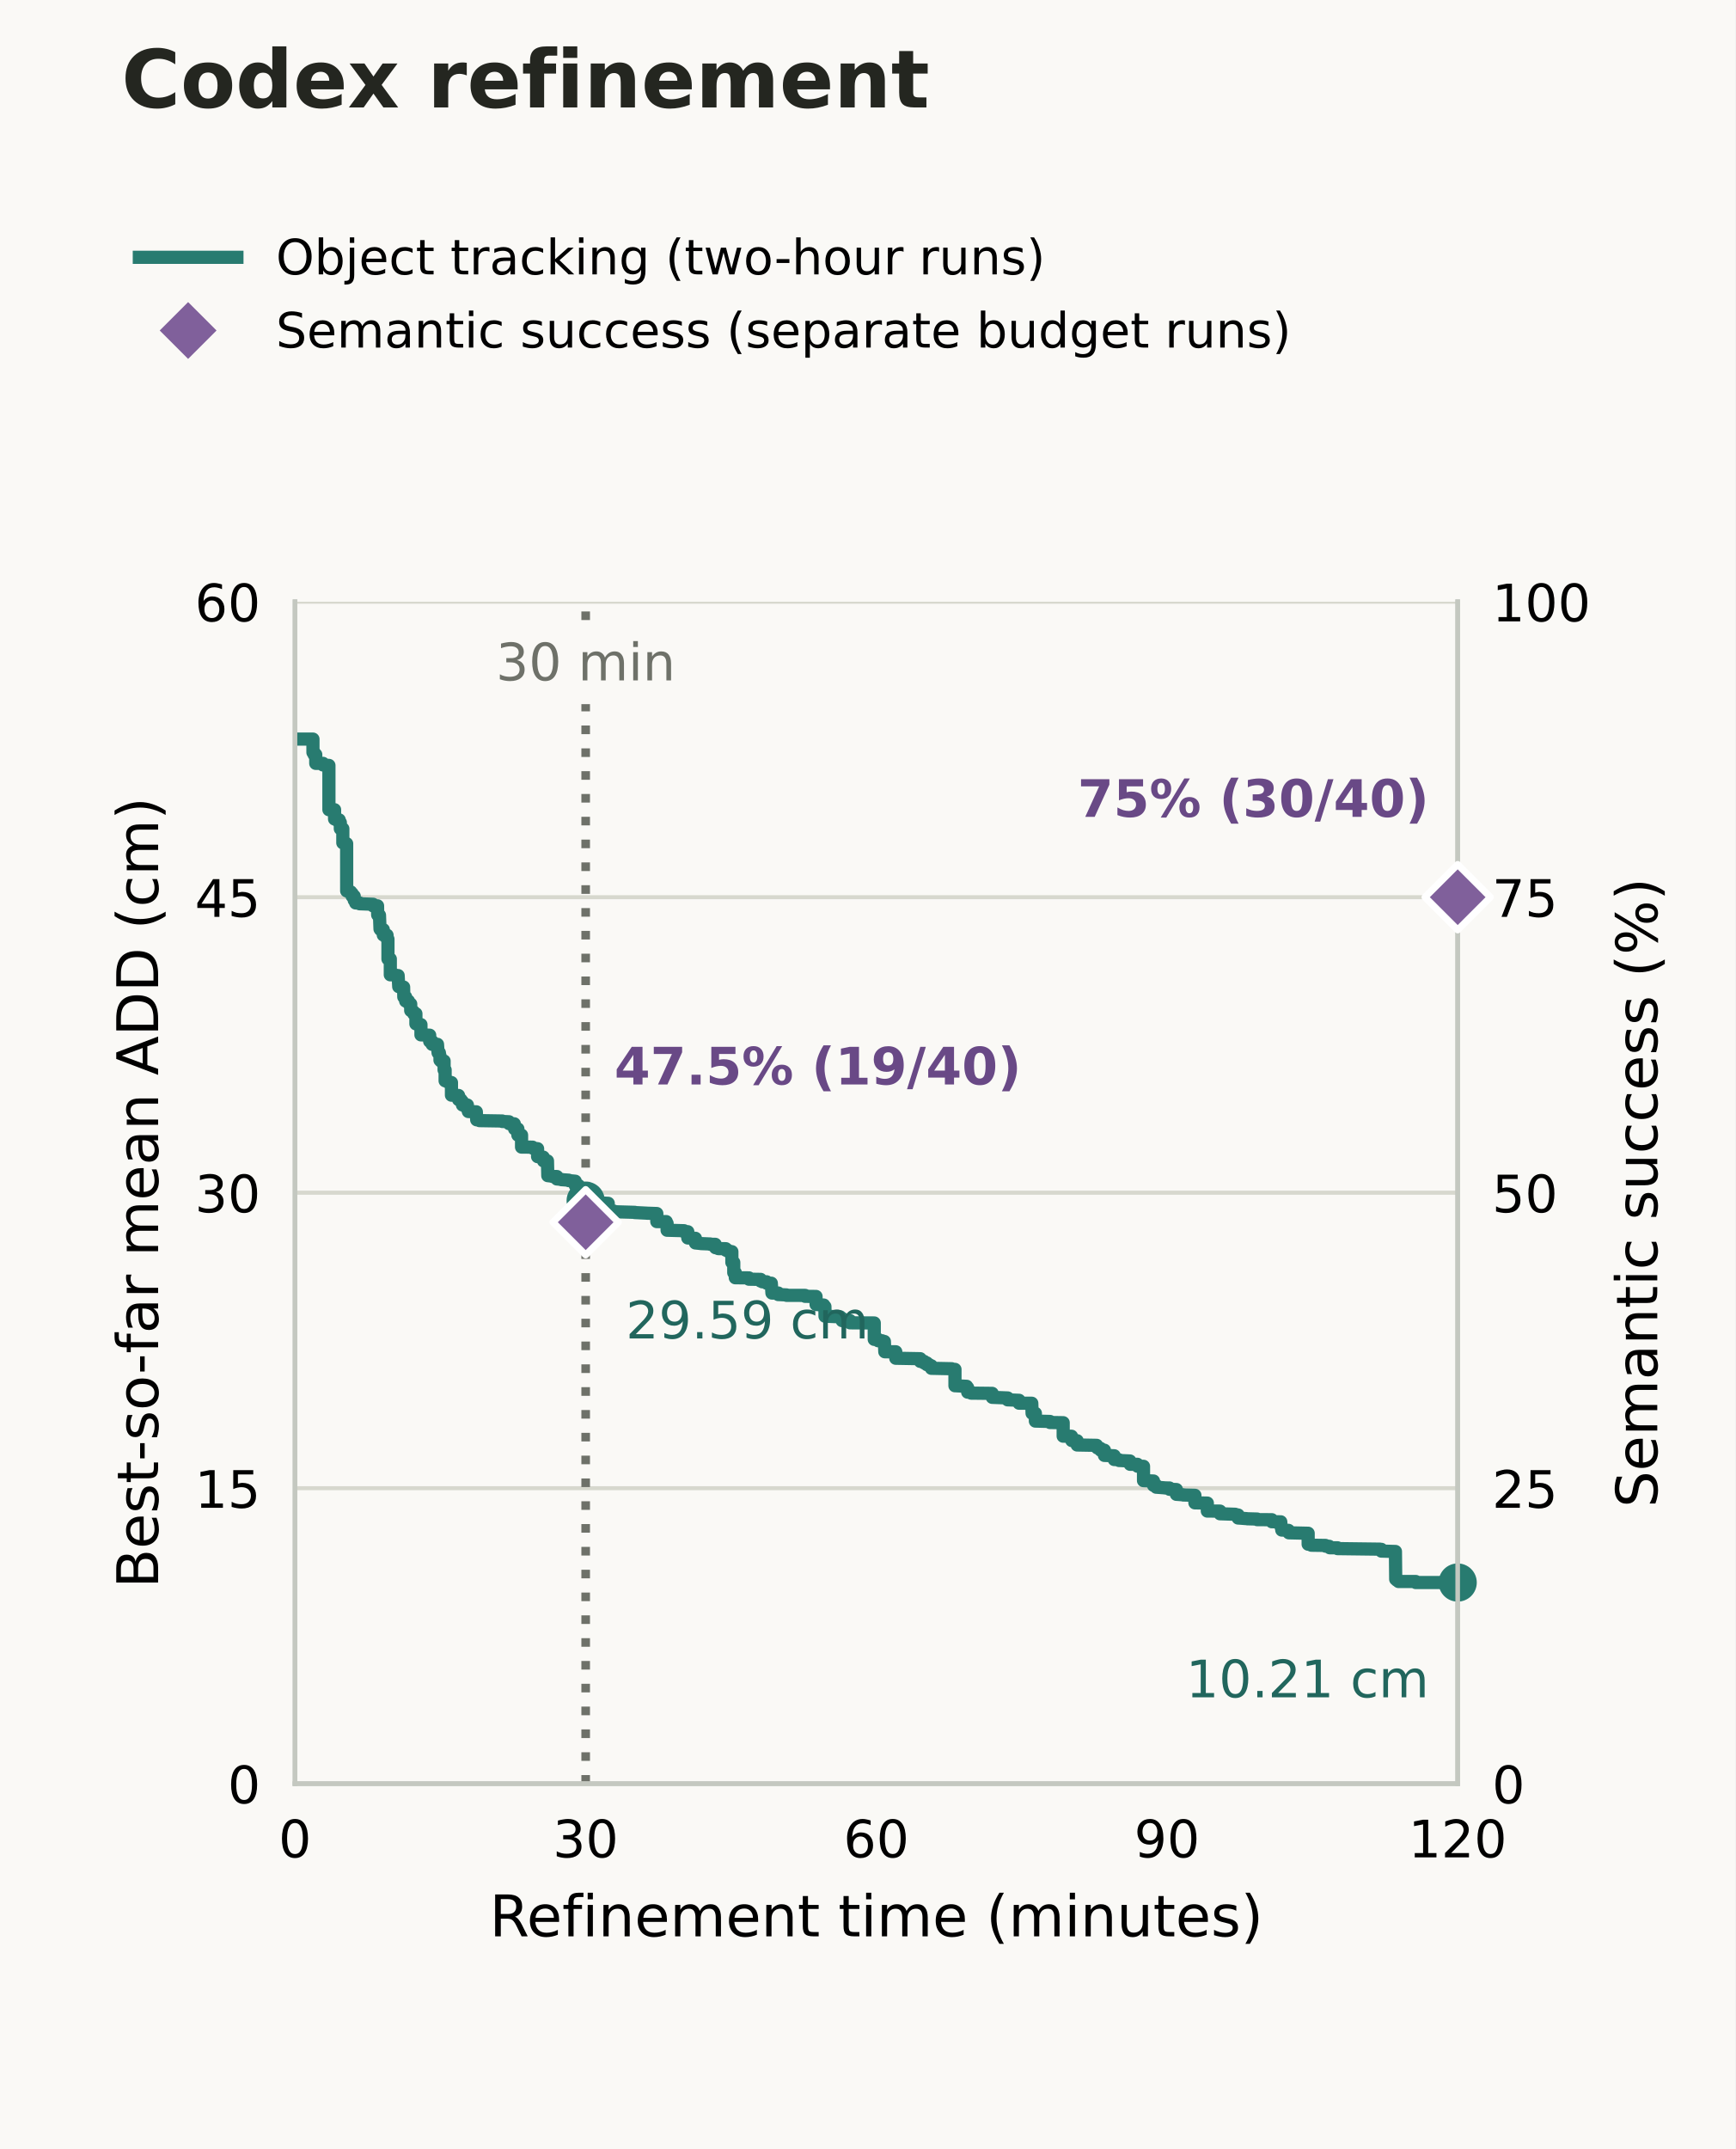
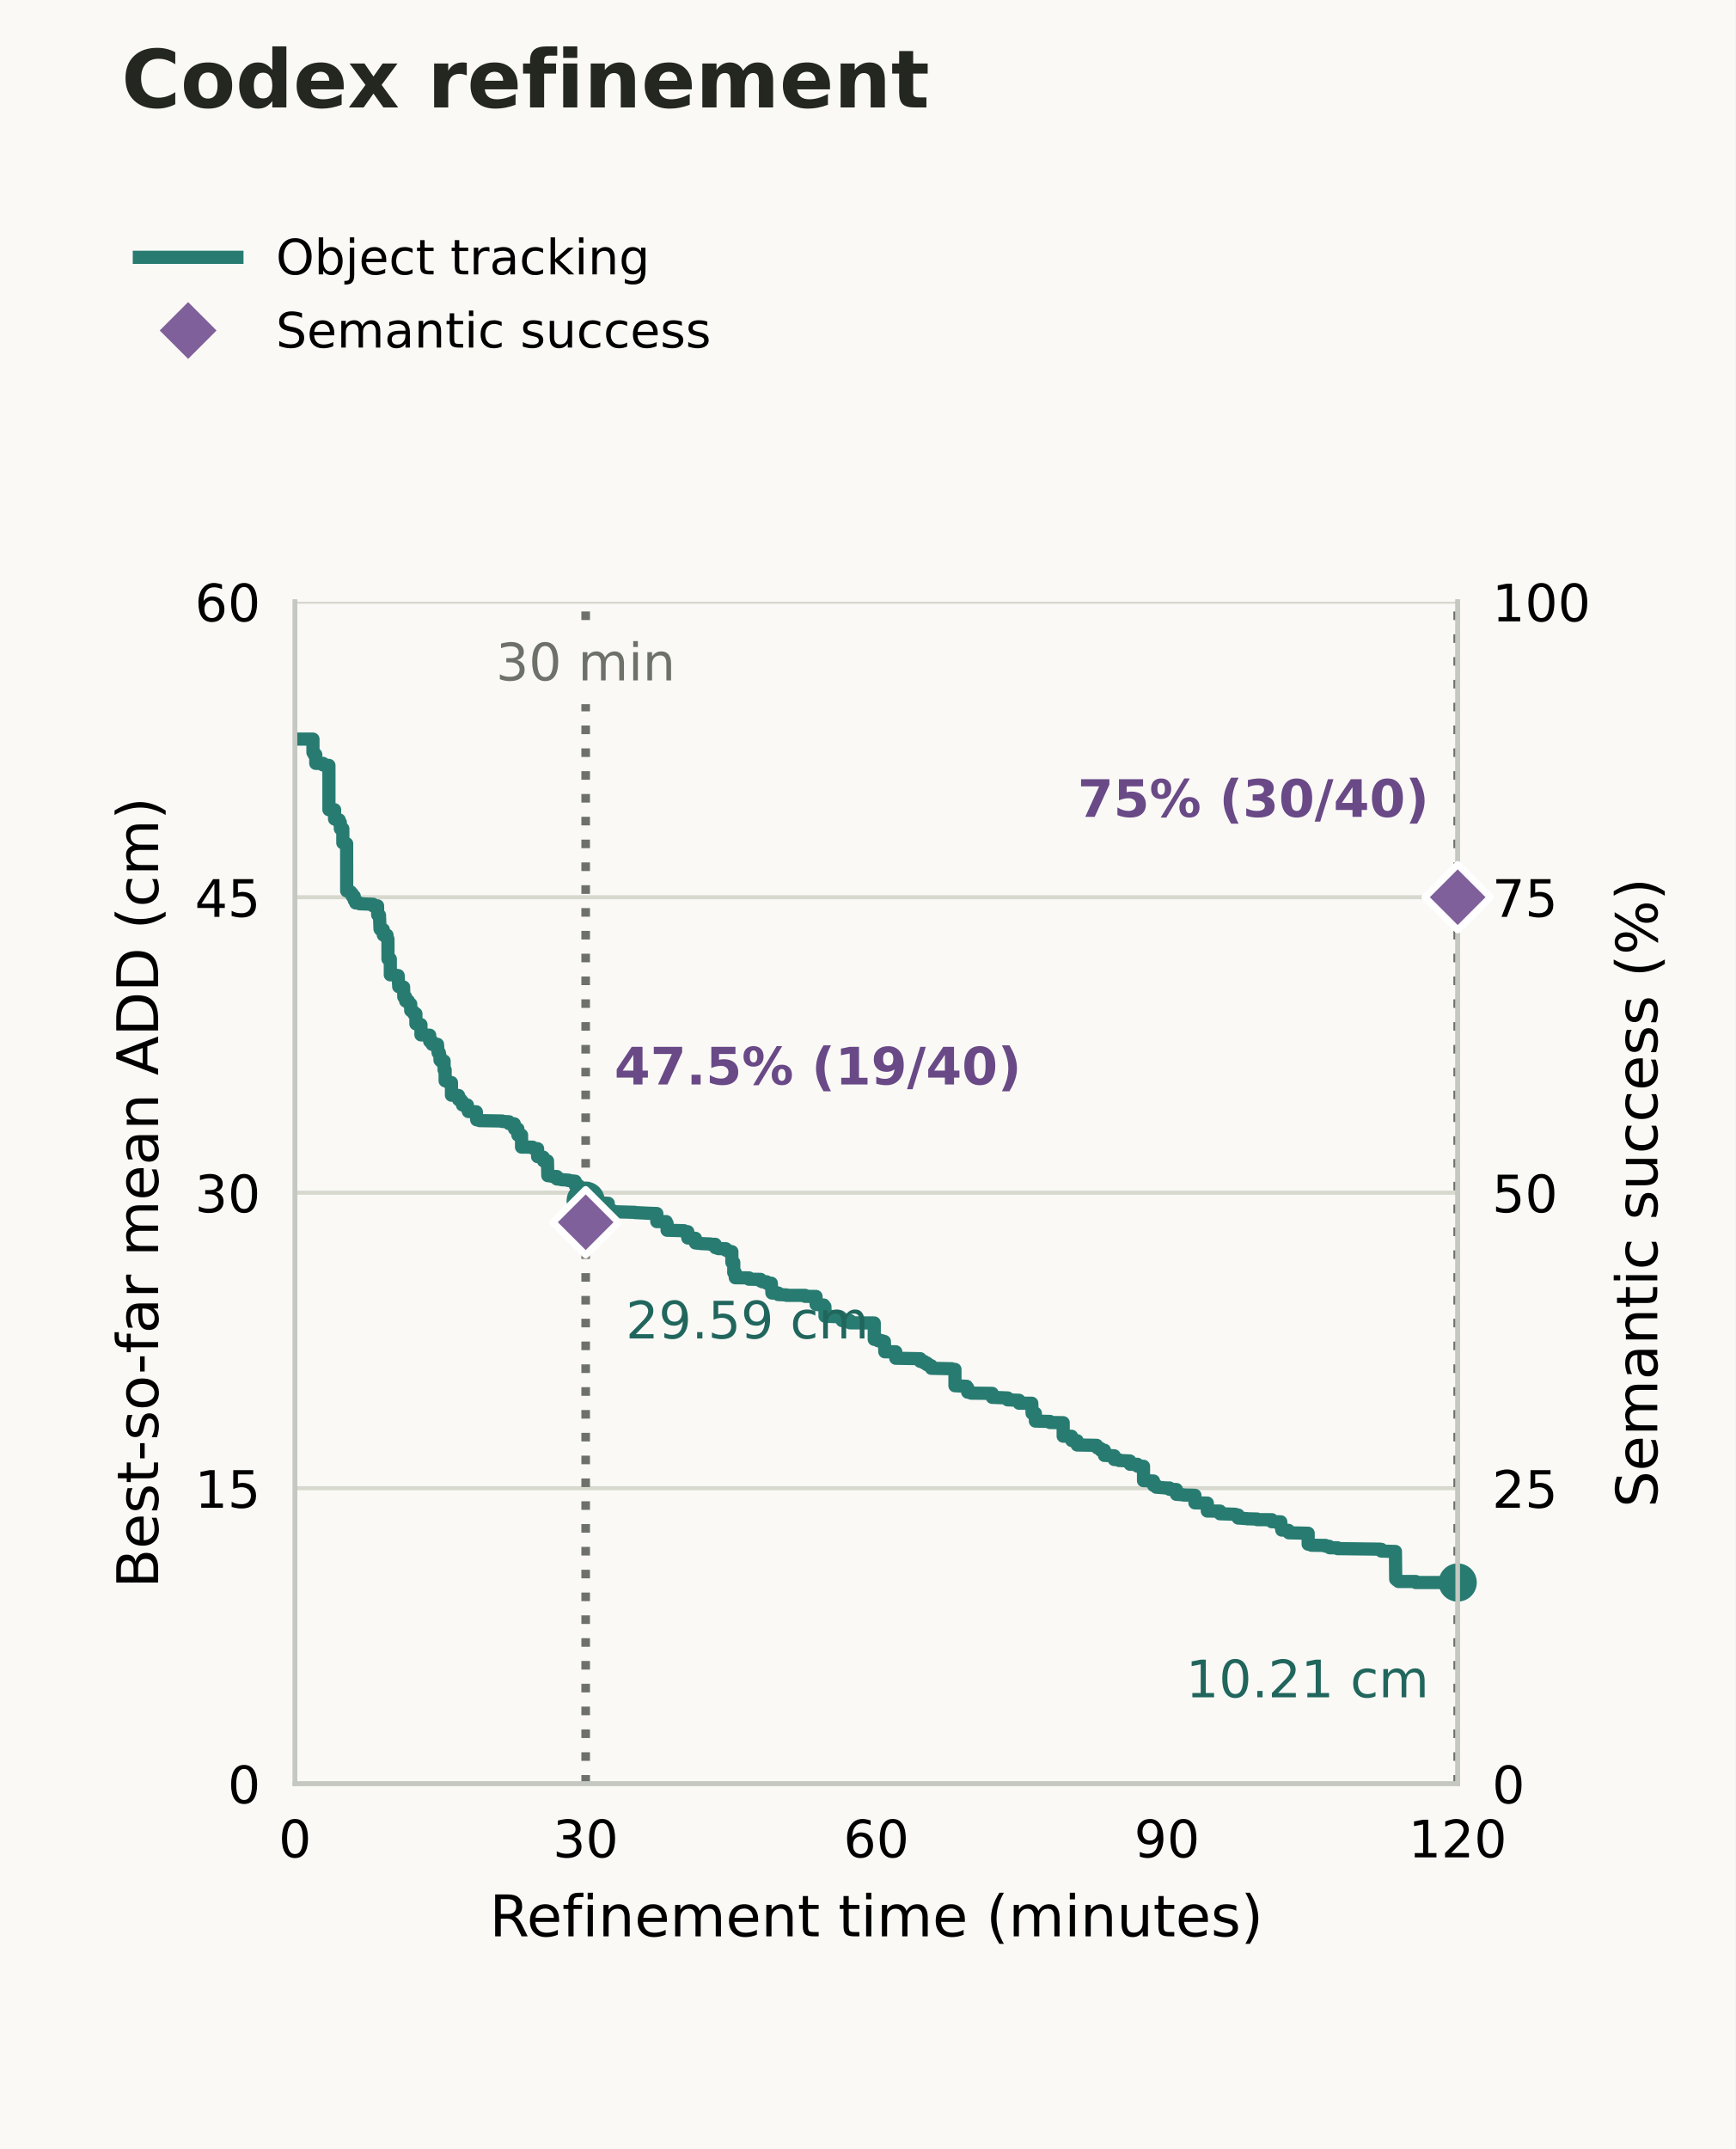
<svg xmlns="http://www.w3.org/2000/svg" xmlns:xlink="http://www.w3.org/1999/xlink" width="302.4pt" height="374.4pt" viewBox="0 0 302.4 374.4" version="1.1">
  <defs>
    <style type="text/css">*{stroke-linejoin: round; stroke-linecap: butt}</style>
  </defs>
  <g id="figure_1">
    <g id="patch_1">
      <path d="M 0 374.4  L 302.4 374.4  L 302.4 0  L 0 0  z " style="fill: #faf9f6" />
    </g>
    <g id="axes_1">
      <g id="patch_2">
        <path d="M 51.408 310.752  L 254.016 310.752  L 254.016 104.832  L 51.408 104.832  z " style="fill: #faf9f6" />
      </g>
      <g id="matplotlib.axis_1">
        <g id="xtick_1">
          <g id="line2d_1" />
          <g id="text_1">
            <text style="font-size: 9px; font-family: 'DejaVu Sans'; text-anchor: middle" x="51.408" y="323.59" transform="rotate(-0 51.408 323.5899)">0</text>
          </g>
        </g>
        <g id="xtick_2">
          <g id="line2d_2" />
          <g id="text_2">
            <text style="font-size: 9px; font-family: 'DejaVu Sans'; text-anchor: middle" x="102.06" y="323.59" transform="rotate(-0 102.06 323.5899)">30</text>
          </g>
        </g>
        <g id="xtick_3">
          <g id="line2d_3" />
          <g id="text_3">
            <text style="font-size: 9px; font-family: 'DejaVu Sans'; text-anchor: middle" x="152.712" y="323.59" transform="rotate(-0 152.712 323.5899)">60</text>
          </g>
        </g>
        <g id="xtick_4">
          <g id="line2d_4" />
          <g id="text_4">
            <text style="font-size: 9px; font-family: 'DejaVu Sans'; text-anchor: middle" x="203.364" y="323.59" transform="rotate(-0 203.364 323.5899)">90</text>
          </g>
        </g>
        <g id="xtick_5">
          <g id="line2d_5" />
          <g id="text_5">
            <text style="font-size: 9px; font-family: 'DejaVu Sans'; text-anchor: middle" x="254.016" y="323.59" transform="rotate(-0 254.016 323.5899)">120</text>
          </g>
        </g>
        <g id="text_6">
          <text style="font-size: 10px; font-family: 'DejaVu Sans'; text-anchor: middle" x="152.712" y="337.35" transform="rotate(-0 152.712 337.3504)">Refinement time (minutes)</text>
        </g>
      </g>
      <g id="matplotlib.axis_2">
        <g id="ytick_1">
          <g id="line2d_6">
            <path d="M 51.408 310.752  L 254.016 310.752  " clip-path="url(#p009a36ee33)" style="fill: none; stroke: #d7d8ce; stroke-width: 0.7; stroke-linecap: square" />
          </g>
          <g id="line2d_7" />
          <g id="text_7">
            <text style="font-size: 9px; font-family: 'DejaVu Sans'; text-anchor: end" x="45.408" y="314.171" transform="rotate(-0 45.408 314.1709)">0</text>
          </g>
        </g>
        <g id="ytick_2">
          <g id="line2d_8">
            <path d="M 51.408 259.272  L 254.016 259.272  " clip-path="url(#p009a36ee33)" style="fill: none; stroke: #d7d8ce; stroke-width: 0.7; stroke-linecap: square" />
          </g>
          <g id="line2d_9" />
          <g id="text_8">
            <text style="font-size: 9px; font-family: 'DejaVu Sans'; text-anchor: end" x="45.408" y="262.691" transform="rotate(-0 45.408 262.6909)">15</text>
          </g>
        </g>
        <g id="ytick_3">
          <g id="line2d_10">
            <path d="M 51.408 207.792  L 254.016 207.792  " clip-path="url(#p009a36ee33)" style="fill: none; stroke: #d7d8ce; stroke-width: 0.7; stroke-linecap: square" />
          </g>
          <g id="line2d_11" />
          <g id="text_9">
            <text style="font-size: 9px; font-family: 'DejaVu Sans'; text-anchor: end" x="45.408" y="211.211" transform="rotate(-0 45.408 211.2109)">30</text>
          </g>
        </g>
        <g id="ytick_4">
          <g id="line2d_12">
            <path d="M 51.408 156.312  L 254.016 156.312  " clip-path="url(#p009a36ee33)" style="fill: none; stroke: #d7d8ce; stroke-width: 0.7; stroke-linecap: square" />
          </g>
          <g id="line2d_13" />
          <g id="text_10">
            <text style="font-size: 9px; font-family: 'DejaVu Sans'; text-anchor: end" x="45.408" y="159.731" transform="rotate(-0 45.408 159.7309)">45</text>
          </g>
        </g>
        <g id="ytick_5">
          <g id="line2d_14">
            <path d="M 51.408 104.832  L 254.016 104.832  " clip-path="url(#p009a36ee33)" style="fill: none; stroke: #d7d8ce; stroke-width: 0.7; stroke-linecap: square" />
          </g>
          <g id="line2d_15" />
          <g id="text_11">
            <text style="font-size: 9px; font-family: 'DejaVu Sans'; text-anchor: end" x="45.408" y="108.251" transform="rotate(-0 45.408 108.2509)">60</text>
          </g>
        </g>
        <g id="text_12">
          <text style="font-size: 10px; font-family: 'DejaVu Sans'; text-anchor: middle" x="27.553" y="207.792" transform="rotate(-90 27.55316 207.792)">Best-so-far mean ADD (cm)</text>
        </g>
      </g>
      <g id="line2d_16">
        <path d="M 102.06 310.752  L 102.06 104.832  " clip-path="url(#p009a36ee33)" style="fill: none; stroke-dasharray: 1.5,2.475; stroke-dashoffset: 0; stroke: #6e7169; stroke-width: 1.5" />
      </g>
+       <g id="line2d_17">
+         <path d="M 254.016 310.752  L 254.016 104.832  " clip-path="url(#p009a36ee33)" style="fill: none; stroke-dasharray: 1.5,2.475; stroke-dashoffset: 0; stroke: #6e7169; stroke-width: 1.5" />
+       </g>
      <g id="patch_3">
        <path d="M 51.408 310.752  L 51.408 104.832  " style="fill: none; stroke: #c4c8c0; stroke-width: 0.8; stroke-linejoin: miter; stroke-linecap: square" />
      </g>
      <g id="patch_4">
        <path d="M 254.016 310.752  L 254.016 104.832  " style="fill: none; stroke: #c4c8c0; stroke-width: 0.8; stroke-linejoin: miter; stroke-linecap: square" />
      </g>
      <g id="patch_5">
        <path d="M 51.408 310.752  L 254.016 310.752  " style="fill: none; stroke: #c4c8c0; stroke-width: 0.8; stroke-linejoin: miter; stroke-linecap: square" />
      </g>
-       <g id="line2d_17">
+       <g id="line2d_18">
        <path d="M 51.408 128.766  L 54.534 128.766  L 54.534 131.091  L 54.74 131.091  L 54.74 131.469  L 55.024 131.469  L 55.024 132.994  L 55.103 132.994  L 56.291 132.994  L 56.291 133.272  L 56.307 133.272  L 57.317 133.349  L 57.317 141.069  L 58.302 141.069  L 58.302 142.687  L 58.62 142.752  L 58.62 142.838  L 58.682 142.838  L 59.107 142.838  L 59.107 143.307  L 59.307 143.307  L 59.307 144.384  L 59.32 144.384  L 59.741 144.384  L 59.741 146.844  L 60.196 146.844  L 60.196 146.968  L 60.407 146.982  L 60.414 155.217  L 60.445 155.217  L 60.766 155.217  L 60.766 155.381  L 61.117 155.381  L 61.117 155.669  L 61.365 155.669  L 61.365 156.132  L 61.424 156.132  L 61.727 156.132  L 61.727 156.828  L 61.739 156.828  L 61.919 156.828  L 61.98 157.311  L 62.67 157.314  L 62.67 157.455  L 65.004 157.54  L 65.004 157.816  L 65.792 157.816  L 65.814 159.394  L 65.831 159.394  L 66.129 159.455  L 66.22 161.848  L 66.296 161.848  L 66.296 161.96  L 66.403 161.96  L 66.796 161.96  L 66.796 162.897  L 67.444 162.926  L 67.476 163.625  L 67.493 163.625  L 67.605 163.625  L 67.605 167.074  L 68.015 167.074  L 68.015 169.83  L 68.088 169.83  L 68.791 169.83  L 68.791 169.964  L 68.898 169.964  L 69.382 169.964  L 69.482 171.893  L 70.335 171.967  L 70.366 173.687  L 70.688 173.687  L 70.688 174.4  L 70.795 174.4  L 71.176 174.4  L 71.193 174.777  L 71.266 174.777  L 71.419 174.884  L 71.419 174.916  L 71.57 174.916  L 71.57 176.059  L 71.811 176.059  L 71.811 176.209  L 71.883 176.209  L 72.013 176.209  L 72.087 176.607  L 72.091 176.607  L 72.475 176.607  L 72.475 178.378  L 73.148 178.427  L 73.148 178.508  L 73.259 178.508  L 73.355 178.508  L 73.355 180.296  L 73.428 180.296  L 74.877 180.351  L 74.877 181.423  L 75.301 181.426  L 75.301 181.946  L 75.397 181.946  L 76.238 181.947  L 76.337 183.403  L 76.56 183.403  L 76.638 183.937  L 76.666 183.937  L 76.673 183.937  L 76.673 184.706  L 76.804 184.706  L 76.804 184.847  L 76.889 184.847  L 77.387 184.847  L 77.387 186.4  L 77.413 186.4  L 77.567 186.4  L 77.567 188.296  L 77.6 188.296  L 77.983 188.296  L 77.983 188.484  L 78.306 188.484  L 78.306 188.604  L 78.415 188.604  L 78.671 188.604  L 78.671 190.803  L 78.767 190.803  L 79.907 190.854  L 79.907 191.576  L 80.012 191.576  L 80.324 191.586  L 80.324 191.919  L 80.415 191.919  L 80.588 191.919  L 80.588 192.51  L 80.623 192.51  L 81.449 192.517  L 81.472 193.261  L 81.515 193.261  L 81.618 193.261  L 81.618 193.65  L 83.007 193.704  L 83.07 195.097  L 83.117 195.097  L 83.566 195.182  L 83.566 195.236  L 87.521 195.301  L 87.521 195.383  L 87.613 195.383  L 88.698 195.433  L 88.723 195.762  L 88.77 195.762  L 89.622 195.793  L 89.668 196.669  L 89.668 196.669  L 90.246 196.679  L 90.246 197.761  L 90.347 197.761  L 90.886 197.761  L 90.886 199.847  L 90.986 199.847  L 92.797 199.858  L 92.869 200.05  L 93.681 200.125  L 93.681 201.509  L 93.743 201.509  L 94.675 201.596  L 94.709 202.253  L 95.402 202.253  L 95.459 204.823  L 95.496 204.823  L 96.3 204.924  L 96.3 204.972  L 96.352 204.972  L 97.05 204.979  L 97.05 205.402  L 97.122 205.402  L 97.841 205.479  L 97.841 205.525  L 97.895 205.525  L 99.1 205.609  L 99.113 205.689  L 99.171 205.689  L 100.245 205.79  L 100.245 206.52  L 100.279 206.52  L 100.812 206.52  L 100.894 207.212  L 100.923 207.212  L 101.382 207.212  L 101.393 208.07  L 101.442 208.07  L 101.722 208.07  L 101.77 209.188  L 101.792 209.188  L 103.767 209.258  L 103.767 209.532  L 103.837 209.532  L 105.992 209.643  L 106.017 210.757  L 106.063 210.757  L 106.343 210.757  L 106.343 210.984  L 106.438 210.984  L 106.931 210.986  L 106.931 211.109  L 107.007 211.109  L 110.625 211.213  L 110.625 211.254  L 110.703 211.254  L 112.745 211.359  L 112.745 211.366  L 112.848 211.366  L 114.457 211.422  L 114.457 212.828  L 114.543 212.828  L 116.103 212.832  L 116.103 213.145  L 116.135 213.145  L 116.25 213.145  L 116.25 214.334  L 116.314 214.334  L 119.201 214.415  L 119.201 214.588  L 119.26 214.588  L 119.855 214.588  L 119.855 215.68  L 119.952 215.68  L 121.184 215.738  L 121.184 216.549  L 121.21 216.549  L 122.188 216.652  L 122.188 216.664  L 122.272 216.664  L 123.788 216.727  L 123.788 216.787  L 123.802 216.787  L 124.639 216.787  L 124.685 217.376  L 124.69 217.376  L 125.094 217.376  L 125.176 217.534  L 126.476 217.549  L 126.492 217.807  L 126.821 217.807  L 126.821 217.971  L 127.536 218.065  L 127.536 219.939  L 127.558 219.939  L 127.865 219.939  L 127.865 221.724  L 127.907 221.724  L 128.135 221.725  L 128.135 222.61  L 128.205 222.61  L 130.508 222.632  L 130.508 222.864  L 130.605 222.864  L 132.545 222.895  L 132.545 223.18  L 132.84 223.18  L 132.84 223.314  L 132.945 223.314  L 133.587 223.314  L 133.587 223.552  L 133.66 223.552  L 134.409 223.562  L 134.517 225.273  L 134.517 225.273  L 135.624 225.273  L 135.624 225.541  L 135.725 225.541  L 137.062 225.603  L 137.062 225.674  L 140.301 225.684  L 140.301 225.846  L 142.203 225.869  L 142.212 227.269  L 142.227 227.269  L 143.55 227.367  L 143.647 227.635  L 143.658 227.635  L 143.751 227.635  L 143.767 229.312  L 143.797 229.312  L 146.401 229.417  L 146.401 229.58  L 146.486 229.58  L 146.748 229.68  L 146.748 230.081  L 146.839 230.081  L 148.13 230.081  L 148.13 230.462  L 148.134 230.462  L 152.347 230.488  L 152.347 233.347  L 152.45 233.347  L 153.036 233.356  L 153.036 233.589  L 153.716 233.589  L 153.716 233.711  L 153.825 233.711  L 154.113 233.711  L 154.187 235.506  L 154.199 235.506  L 156.099 235.508  L 156.099 236.636  L 156.1 236.636  L 160.363 236.713  L 160.363 237.182  L 160.401 237.182  L 161.036 237.183  L 161.036 237.453  L 161.094 237.453  L 161.52 237.453  L 161.52 237.752  L 161.623 237.752  L 161.931 237.752  L 161.931 237.87  L 162.031 237.87  L 162.303 237.951  L 162.303 238.387  L 162.362 238.387  L 165.833 238.459  L 165.93 238.574  L 166.411 238.574  L 166.411 241.425  L 166.514 241.425  L 168.45 241.525  L 168.45 241.749  L 168.547 241.749  L 168.618 241.749  L 168.629 242.543  L 168.7 242.543  L 169.24 242.546  L 169.24 242.714  L 169.346 242.714  L 172.9 242.754  L 172.911 243.446  L 172.936 243.446  L 175.6 243.551  L 175.6 243.883  L 175.699 243.883  L 177.581 243.962  L 177.581 244.464  L 177.69 244.464  L 179.8 244.475  L 179.85 246.228  L 180.425 246.228  L 180.425 247.584  L 180.519 247.584  L 182.972 247.646  L 182.972 247.83  L 183.056 247.83  L 185.27 247.864  L 185.27 250.211  L 185.376 250.211  L 186.725 250.225  L 186.763 250.969  L 186.813 250.969  L 187.708 251.005  L 187.708 251.747  L 187.77 251.747  L 191.1 251.807  L 191.194 252.061  L 191.221 252.061  L 191.221 252.254  L 191.328 252.254  L 191.798 252.352  L 191.798 252.657  L 191.903 252.657  L 192.461 252.657  L 192.461 253.566  L 192.572 253.566  L 194.168 253.625  L 194.168 254.278  L 194.277 254.278  L 195.017 254.331  L 195.017 254.45  L 195.123 254.45  L 196.901 254.533  L 196.937 255.11  L 198.202 255.111  L 198.233 255.445  L 198.291 255.445  L 199.27 255.463  L 199.27 257.957  L 199.28 257.957  L 201.013 258.024  L 201.013 258.784  L 201.12 258.784  L 201.492 258.784  L 201.492 259.106  L 201.568 259.106  L 203.002 259.216  L 203.002 259.229  L 203.065 259.229  L 203.784 259.234  L 203.799 259.462  L 205.001 259.509  L 205.001 260.342  L 205.058 260.342  L 206.202 260.426  L 206.202 260.461  L 206.303 260.461  L 208.222 260.512  L 208.222 261.828  L 208.329 261.828  L 210.39 261.868  L 210.39 263.259  L 210.426 263.259  L 212.601 263.265  L 212.601 263.729  L 212.673 263.729  L 215.256 263.818  L 215.36 263.879  L 215.759 263.946  L 215.759 264.472  L 215.845 264.472  L 217.245 264.579  L 217.315 264.6  L 219.073 264.648  L 219.073 264.751  L 219.117 264.751  L 221.628 264.767  L 221.628 265.116  L 221.656 265.116  L 223.185 265.135  L 223.245 266.052  L 223.294 266.052  L 223.363 266.053  L 223.363 266.567  L 223.454 266.567  L 224.536 266.623  L 224.597 267.046  L 224.602 267.046  L 227.96 267.124  L 227.96 269.033  L 228.047 269.033  L 228.531 269.033  L 228.531 269.21  L 228.639 269.21  L 230.972 269.245  L 230.972 269.37  L 231.015 269.37  L 231.623 269.398  L 231.721 269.651  L 233.078 269.659  L 233.078 269.801  L 240.455 269.893  L 240.455 269.928  L 240.714 269.928  L 240.714 270.232  L 240.773 270.232  L 243.168 270.299  L 243.216 275.133  L 243.41 275.133  L 243.41 275.309  L 243.476 275.309  L 243.713 275.309  L 243.713 275.529  L 243.769 275.529  L 246.708 275.531  L 246.708 275.709  L 246.812 275.709  L 254.016 275.709  L 254.016 275.709  " clip-path="url(#p009a36ee33)" style="fill: none; stroke: #287b70; stroke-width: 2.3; stroke-linecap: square" />
      </g>
      <g id="text_13">
        <text style="font-size: 9px; font-family: 'DejaVu Sans'; text-anchor: start; fill: #21665d" x="109.06" y="233.188" transform="rotate(-0 109.06 233.1881)">29.59 cm</text>
      </g>
      <g id="text_14">
        <text style="font-size: 9px; font-family: 'DejaVu Sans'; text-anchor: end; fill: #21665d" x="249.016" y="295.709" transform="rotate(-0 249.016 295.7091)">10.21 cm</text>
      </g>
      <g id="text_15">
        <g id="patch_6">
          <path d="M 84.438 122.677  L 119.682 122.677  L 119.682 109.716  L 84.438 109.716  z " style="fill: #faf9f6" />
        </g>
        <text style="font-size: 9px; font-family: 'DejaVu Sans'; text-anchor: middle; fill: #6e7169" x="102.06" y="118.535" transform="rotate(-0 102.06 118.5346)">30 min</text>
      </g>
      <g id="PathCollection_1">
        <defs>
          <path id="md4945853eb" d="M 0 2.828  C 0.75 2.828 1.47 2.53 2 2  C 2.53 1.47 2.828 0.75 2.828 0  C 2.828 -0.75 2.53 -1.47 2 -2  C 1.47 -2.53 0.75 -2.828 0 -2.828  C -0.75 -2.828 -1.47 -2.53 -2 -2  C -2.53 -1.47 -2.828 -0.75 -2.828 0  C -2.828 0.75 -2.53 1.47 -2 2  C -1.47 2.53 -0.75 2.828 0 2.828  z " style="stroke: #287b70" />
        </defs>
        <g>
          <use xlink:href="#md4945853eb" x="102.06" y="209.188" style="fill: #287b70; stroke: #287b70" />
          <use xlink:href="#md4945853eb" x="254.016" y="275.709" style="fill: #287b70; stroke: #287b70" />
        </g>
      </g>
    </g>
    <g id="axes_2">
      <g id="matplotlib.axis_3">
        <g id="ytick_6">
-           <g id="line2d_18" />
+           <g id="line2d_19" />
          <g id="text_16">
            <text style="font-size: 9px; font-family: 'DejaVu Sans'; text-anchor: start" x="260.016" y="314.171" transform="rotate(-0 260.016 314.1709)">0</text>
          </g>
        </g>
        <g id="ytick_7">
-           <g id="line2d_19" />
+           <g id="line2d_20" />
          <g id="text_17">
            <text style="font-size: 9px; font-family: 'DejaVu Sans'; text-anchor: start" x="260.016" y="262.691" transform="rotate(-0 260.016 262.6909)">25</text>
          </g>
        </g>
        <g id="ytick_8">
-           <g id="line2d_20" />
+           <g id="line2d_21" />
          <g id="text_18">
            <text style="font-size: 9px; font-family: 'DejaVu Sans'; text-anchor: start" x="260.016" y="211.211" transform="rotate(-0 260.016 211.2109)">50</text>
          </g>
        </g>
        <g id="ytick_9">
-           <g id="line2d_21" />
+           <g id="line2d_22" />
          <g id="text_19">
            <text style="font-size: 9px; font-family: 'DejaVu Sans'; text-anchor: start" x="260.016" y="159.731" transform="rotate(-0 260.016 159.7309)">75</text>
          </g>
        </g>
        <g id="ytick_10">
-           <g id="line2d_22" />
+           <g id="line2d_23" />
          <g id="text_20">
            <text style="font-size: 9px; font-family: 'DejaVu Sans'; text-anchor: start" x="260.016" y="108.251" transform="rotate(-0 260.016 108.2509)">100</text>
          </g>
        </g>
        <g id="text_21">
          <text style="font-size: 10px; font-family: 'DejaVu Sans'; text-anchor: middle" x="288.793" y="207.792" transform="rotate(-90 288.7932 207.792)">Semantic success (%)</text>
        </g>
      </g>
      <g id="patch_7">
        <path d="M 51.408 310.752  L 51.408 104.832  " style="fill: none; stroke: #c4c8c0; stroke-width: 0.8; stroke-linejoin: miter; stroke-linecap: square" />
      </g>
      <g id="patch_8">
        <path d="M 254.016 310.752  L 254.016 104.832  " style="fill: none; stroke: #c4c8c0; stroke-width: 0.8; stroke-linejoin: miter; stroke-linecap: square" />
      </g>
      <g id="patch_9">
        <path d="M 51.408 310.752  L 254.016 310.752  " style="fill: none; stroke: #c4c8c0; stroke-width: 0.8; stroke-linejoin: miter; stroke-linecap: square" />
      </g>
      <g id="text_22">
        <text style="font-weight: 700; font-size: 9px; font-family: 'DejaVu Sans'; text-anchor: start; fill: #694986" x="107.06" y="188.94" transform="rotate(-0 107.06 188.94)">47.5% (19/40)</text>
      </g>
      <g id="text_23">
        <text style="font-weight: 700; font-size: 9px; font-family: 'DejaVu Sans'; text-anchor: end; fill: #694986" x="249.016" y="142.312" transform="rotate(-0 249.016 142.312)">75% (30/40)</text>
      </g>
      <g id="PathCollection_2">
        <defs>
          <path id="ma60c779d63" d="M -0 5.701  L 5.701 0  L 0 -5.701  L -5.701 -0  z " style="stroke: #ffffff; stroke-width: 1.2" />
        </defs>
        <g>
          <use xlink:href="#ma60c779d63" x="102.06" y="212.94" style="fill: #80609b; stroke: #ffffff; stroke-width: 1.2" />
        </g>
      </g>
      <g id="PathCollection_3">
        <g>
          <use xlink:href="#ma60c779d63" x="254.016" y="156.312" style="fill: #80609b; stroke: #ffffff; stroke-width: 1.2" />
        </g>
      </g>
    </g>
    <g id="text_24">
      <text style="font-weight: 700; font-size: 14px; font-family: 'DejaVu Sans'; text-anchor: start; fill: #242620" x="21.168" y="18.72" transform="rotate(-0 21.168 18.72)">Codex refinement</text>
    </g>
    <g id="legend_1">
-       <g id="line2d_23">
+       <g id="line2d_24">
        <path d="M 24.282 44.83  L 32.782 44.83  L 41.282 44.83  " style="fill: none; stroke: #287b70; stroke-width: 2.3; stroke-linecap: square" />
      </g>
      <g id="text_25">
-         <text style="font-size: 8.5px; font-family: 'DejaVu Sans'; text-anchor: start" x="48.082" y="47.805" transform="rotate(-0 48.082 47.80467)">Object tracking (two-hour runs)</text>
-       </g>
-       <g id="line2d_24">
+         <text style="font-size: 8.5px; font-family: 'DejaVu Sans'; text-anchor: start" x="48.082" y="47.805" transform="rotate(-0 48.082 47.80467)">Object tracking</text>
+       </g>
+       <g id="line2d_25">
        <path d="M 24.282 57.58  L 32.782 57.58  L 41.282 57.58  " style="fill: none" />
        <defs>
          <path id="mb06481399c" d="M -0 4.243  L 4.243 0  L 0 -4.243  L -4.243 -0  z " style="stroke: #80609b; stroke-linejoin: miter" />
        </defs>
        <g>
          <use xlink:href="#mb06481399c" x="32.782" y="57.58" style="fill: #80609b; stroke: #80609b; stroke-linejoin: miter" />
        </g>
      </g>
      <g id="text_26">
-         <text style="font-size: 8.5px; font-family: 'DejaVu Sans'; text-anchor: start" x="48.082" y="60.555" transform="rotate(-0 48.082 60.55534)">Semantic success (separate budget runs)</text>
+         <text style="font-size: 8.5px; font-family: 'DejaVu Sans'; text-anchor: start" x="48.082" y="60.555" transform="rotate(-0 48.082 60.55534)">Semantic success</text>
      </g>
    </g>
  </g>
  <defs>
    <clipPath id="p009a36ee33">
      <rect x="51.408" y="104.832" width="202.608" height="205.92" />
    </clipPath>
  </defs>
</svg>
